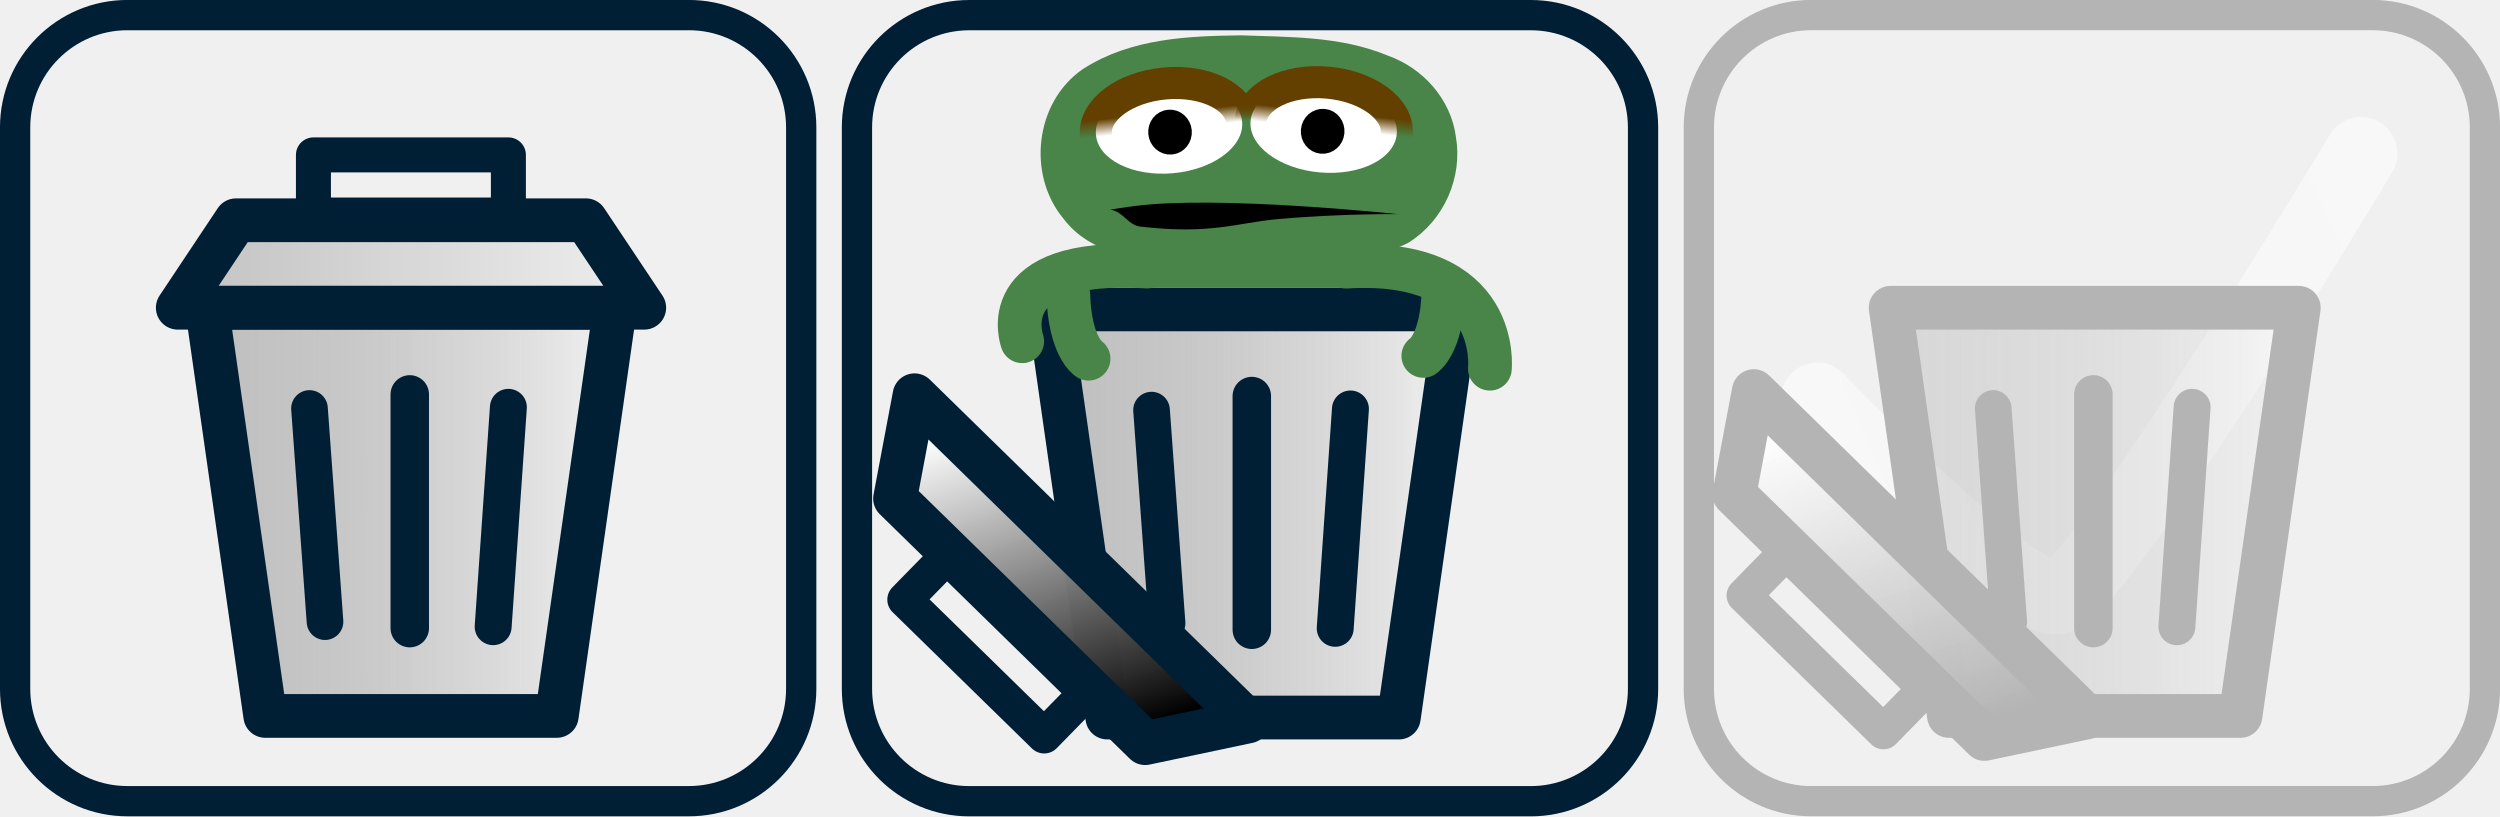
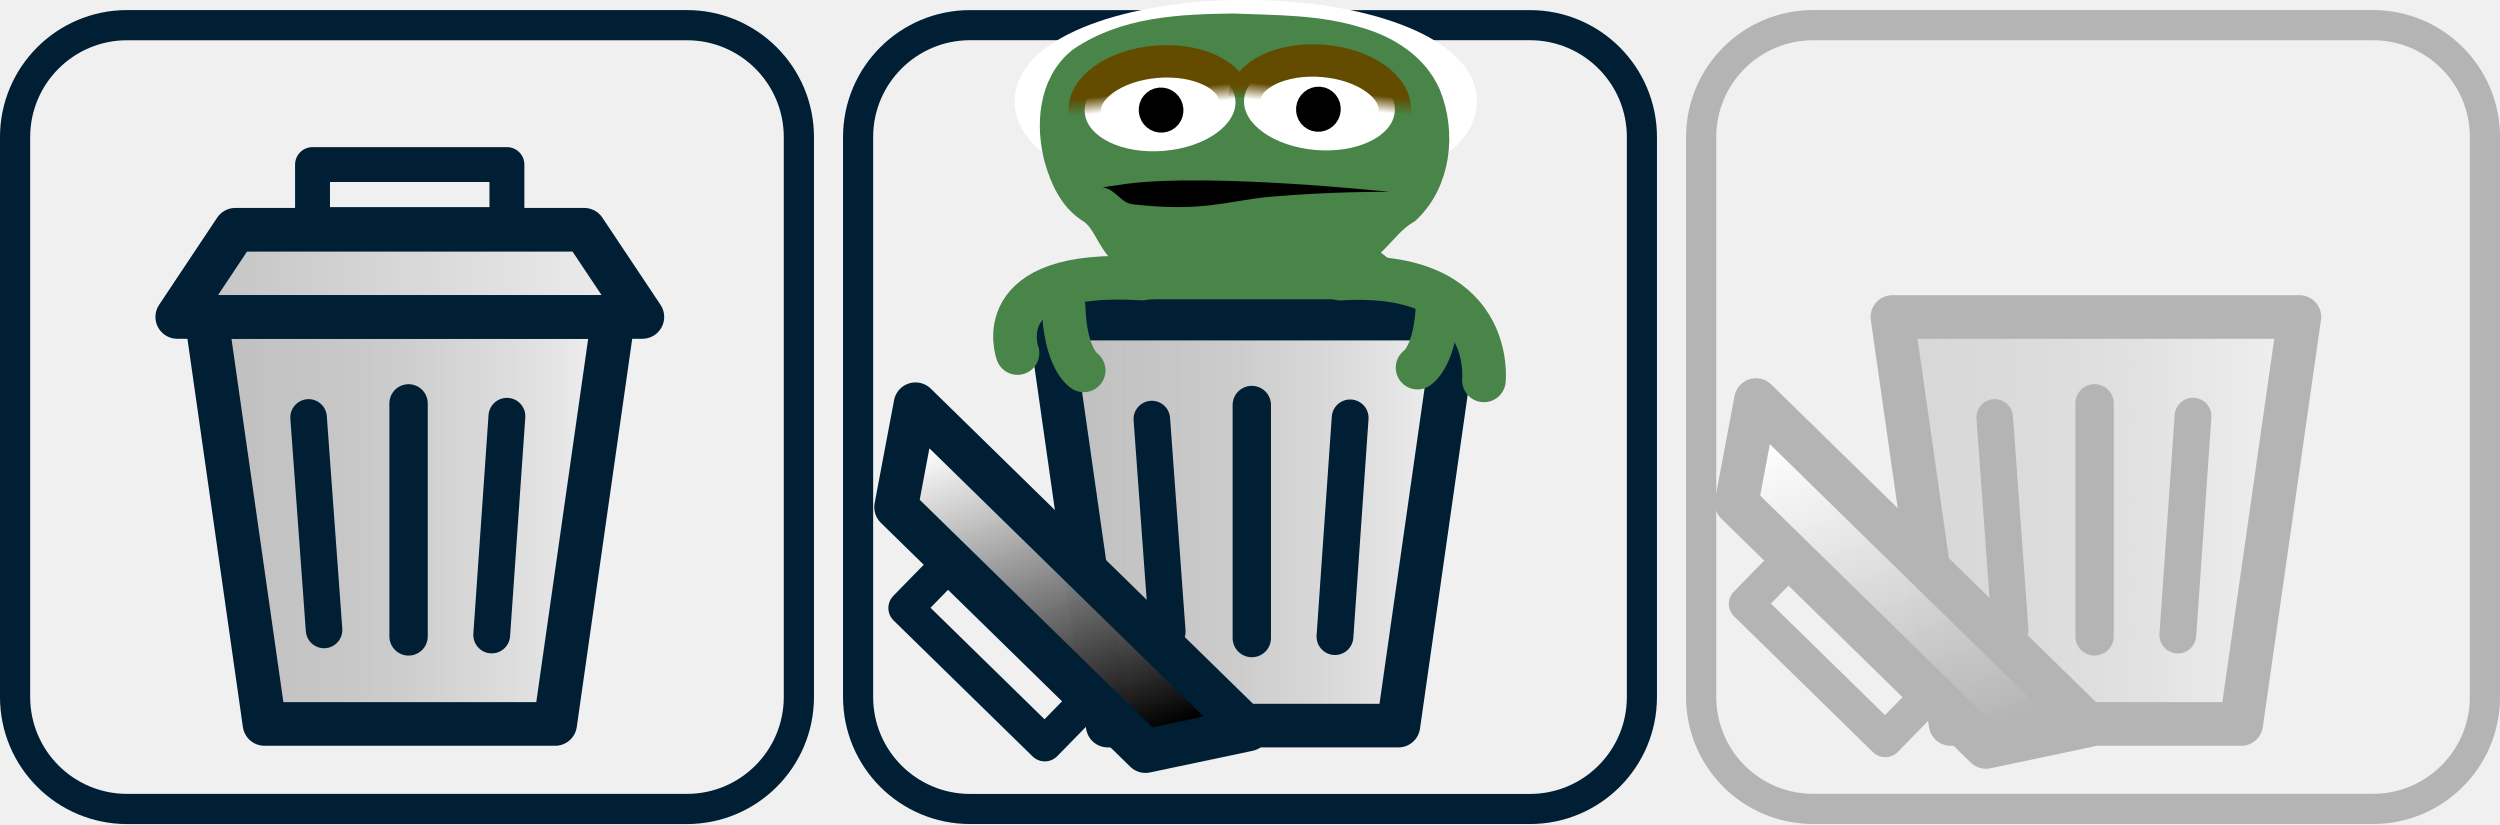
- <svg xmlns="http://www.w3.org/2000/svg" xmlns:xlink="http://www.w3.org/1999/xlink" width="25.929mm" height="8.467mm" viewBox="0 0 25.929 8.467" version="1.1" id="svg1">
+ <svg xmlns="http://www.w3.org/2000/svg" xmlns:xlink="http://www.w3.org/1999/xlink" width="22.754mm" height="7.5mm" viewBox="0 0 22.754 7.5" version="1.1" id="svg1">
  <defs id="defs1">
+     <linearGradient id="linearGradient10">
+       <stop style="stop-color:#634b00;stop-opacity:1;" offset="0.803" id="stop9" />
+       <stop style="stop-color:#624b00;stop-opacity:0;" offset="1" id="stop10" />
+     </linearGradient>
    <linearGradient id="linearGradient8">
      <stop style="stop-color:#b4b4b4;stop-opacity:1;" offset="0.112" id="stop2" />
      <stop style="stop-color:#ffffff;stop-opacity:0.96;" offset="0.671" id="stop8" />
    </linearGradient>
    <linearGradient xlink:href="#linearGradient24" id="linearGradient25" x1="1.415" y1="2.065" x2="6.045" y2="2.065" gradientUnits="userSpaceOnUse" gradientTransform="matrix(1.14285,0,0,1.14285,29.10439,123.9386)" />
    <linearGradient id="linearGradient24">
      <stop style="stop-color:#000000;stop-opacity:0.2;" offset="0" id="stop24" />
      <stop style="stop-color:#000000;stop-opacity:0;" offset="1" id="stop25" />
    </linearGradient>
    <linearGradient xlink:href="#linearGradient22" id="linearGradient23" x1="4.25" y1="14" x2="19.75" y2="14" gradientUnits="userSpaceOnUse" />
    <linearGradient id="linearGradient22">
      <stop style="stop-color:#000000;stop-opacity:0.2;" offset="0" id="stop22" />
      <stop style="stop-color:#ffffff;stop-opacity:0.397;" offset="1" id="stop23" />
    </linearGradient>
    <linearGradient xlink:href="#linearGradient22" id="linearGradient23-03" x1="4.25" y1="14" x2="19.75" y2="14" gradientUnits="userSpaceOnUse" />
    <linearGradient xlink:href="#linearGradient32" id="linearGradient25-5" x1="1.415" y1="2.065" x2="6.357" y2="4.536" gradientUnits="userSpaceOnUse" gradientTransform="matrix(-0.817082,-0.7990506,0.7990506,-0.817082,42.52755,134.3439)" />
    <linearGradient id="linearGradient32">
      <stop style="stop-color:#000000;stop-opacity:1;" offset="0.112" id="stop31" />
      <stop style="stop-color:#ffffff;stop-opacity:0.96;" offset="0.671" id="stop32" />
    </linearGradient>
-     <linearGradient xlink:href="#linearGradient3" id="linearGradient7" x1="9.924" y1="-3.157" x2="9.931" y2="-2.315" gradientUnits="userSpaceOnUse" gradientTransform="matrix(0.4666997,0,0,0.9194043,6.512715,3.765723)" />
+     <linearGradient xlink:href="#linearGradient10" id="linearGradient7" x1="9.924" y1="-3.157" x2="9.931" y2="-2.315" gradientUnits="userSpaceOnUse" gradientTransform="matrix(0.4823226,0,0,0.9150987,-16.35219,1.957146)" />
    <linearGradient id="linearGradient3">
-       <stop style="stop-color:#634000;stop-opacity:1;" offset="0.803" id="stop3" />
-       <stop style="stop-color:#624000;stop-opacity:0;" offset="1" id="stop7" />
+       <stop style="stop-color:#634b00;stop-opacity:1;" offset="0.803" id="stop3" />
+       <stop style="stop-color:#624b00;stop-opacity:0;" offset="1" id="stop7" />
    </linearGradient>
-     <linearGradient xlink:href="#linearGradient3" id="linearGradient1" gradientUnits="userSpaceOnUse" gradientTransform="matrix(0.4666997,0,0,0.9194043,6.512715,3.765723)" x1="9.924" y1="-3.157" x2="9.931" y2="-2.315" />
-     <linearGradient xlink:href="#b" id="e" gradientUnits="userSpaceOnUse" gradientTransform="matrix(1.142849,0,0,1.142849,54.77125,132.261)" x1="0.868" y1="3.248" x2="6.411" y2="0.903" />
-     <linearGradient id="b">
-       <stop style="stop-color:#fff;stop-opacity:.85" offset=".058" id="stop4" />
-       <stop style="stop-color:#fff;stop-opacity:.496" offset=".226" id="stop5" />
-       <stop style="stop-color:#fff;stop-opacity:.85" offset=".895" id="stop6" />
-     </linearGradient>
+     <linearGradient xlink:href="#linearGradient3" id="linearGradient1" gradientUnits="userSpaceOnUse" gradientTransform="matrix(0.4823226,0,0,0.9150987,6.118678,3.893503)" x1="9.924" y1="-3.157" x2="9.931" y2="-2.315" />
    <linearGradient xlink:href="#linearGradient27" id="linearGradient23-0" x1="4.25" y1="14" x2="19.75" y2="14" gradientUnits="userSpaceOnUse" />
    <linearGradient id="linearGradient27">
      <stop style="stop-color:#000000;stop-opacity:0.103;" offset="0" id="stop26" />
      <stop style="stop-color:#ffffff;stop-opacity:0.2;" offset="1" id="stop27" />
    </linearGradient>
    <linearGradient xlink:href="#linearGradient8" id="linearGradient2" gradientUnits="userSpaceOnUse" gradientTransform="matrix(-0.817082,-0.7990506,0.7990506,-0.817082,58.3058,143.032)" x1="1.415" y1="2.065" x2="6.357" y2="4.536" />
  </defs>
-   <g id="g21" transform="translate(-29.10417,-123.5604)">
+   <g id="g21" transform="matrix(0.875,0,0,0.875,-25.46615,-108.0233)">
    <rect style="fill:none;fill-opacity:1;stroke:#001f35;stroke-width:0.314;stroke-linecap:round;stroke-dasharray:none;stroke-opacity:1" width="8.153" height="8.153" x="29.261" y="123.717" rx="1.165" ry="1.165" id="rect6" />
    <g id="g20">
      <g id="g18">
-         <polygon points="19,7 17,21 7,21 5,7 " id="polygon1-5" transform="matrix(0.3023847,0,0,0.3023847,29.73847,124.6356)" style="fill:url(#linearGradient23);stroke:#001f35;stroke-width:1.5;stroke-linecap:butt;stroke-linejoin:round;stroke-dasharray:none;stroke-opacity:1" />
+         <polygon points="5,7 19,7 17,21 7,21 " id="polygon1-5" transform="matrix(0.3023847,0,0,0.3023847,29.73847,124.6356)" style="fill:url(#linearGradient23);stroke:#001f35;stroke-width:1.5;stroke-linecap:butt;stroke-linejoin:round;stroke-dasharray:none;stroke-opacity:1" />
        <line x1="32.314" y1="127.797" x2="32.475" y2="130.008" id="line1" style="fill:none;stroke:#001f35;stroke-width:0.38;stroke-linecap:round;stroke-linejoin:round;stroke-dasharray:none;stroke-opacity:1" />
        <line x1="34.377" y1="127.785" x2="34.219" y2="130.06" id="line1-8" style="fill:none;stroke:#001f35;stroke-width:0.383;stroke-linecap:round;stroke-linejoin:round;stroke-dasharray:none;stroke-opacity:1" />
        <path style="fill:none;stroke:#001f35;stroke-width:0.399;stroke-linecap:round;stroke-linejoin:round;stroke-dasharray:none;stroke-opacity:1" d="m 33.354,127.651 v 2.424" id="path18" />
      </g>
      <g id="g19">
        <path d="m 30.948,126.752 h 4.838 l -0.605,-0.907 h -3.629 z" id="path1-1" style="fill:url(#linearGradient25);stroke:#001f35;stroke-width:0.454;stroke-linejoin:round;stroke-dasharray:none;stroke-opacity:1" />
        <rect style="fill:none;stroke:#001f35;stroke-width:0.363;stroke-linecap:butt;stroke-linejoin:round;stroke-dasharray:none;stroke-opacity:1" id="rect19" width="2.022" height="0.624" x="32.355" y="125.167" />
      </g>
    </g>
  </g>
-   <g id="g2">
-     <rect style="fill:none;stroke:#001f35;stroke-width:0.314;stroke-linecap:round;stroke-dasharray:none;stroke-opacity:1" width="8.153" height="8.153" x="8.888" y="0.157" rx="1.165" ry="1.165" id="rect7" />
-     <g id="g13" transform="translate(-30.23275,-123.5604)">
-       <g id="g12">
-         <polygon points="17,21 7,21 5,7 19,7 " id="polygon1-5-4" transform="matrix(0.3023847,0,0,0.3023847,39.60045,124.6526)" style="fill:url(#linearGradient23-03);stroke:#001f35;stroke-width:1.5;stroke-linecap:butt;stroke-linejoin:round;stroke-dasharray:none;stroke-opacity:1" />
-         <line x1="42.176" y1="127.814" x2="42.337" y2="130.025" id="line1-7" style="fill:none;stroke:#001f35;stroke-width:0.38;stroke-linecap:round;stroke-linejoin:round;stroke-dasharray:none;stroke-opacity:1" />
-         <line x1="44.239" y1="127.802" x2="44.081" y2="130.077" id="line1-8-4" style="fill:none;stroke:#001f35;stroke-width:0.383;stroke-linecap:round;stroke-linejoin:round;stroke-dasharray:none;stroke-opacity:1" />
-         <path style="fill:none;stroke:#001f35;stroke-width:0.399;stroke-linecap:round;stroke-linejoin:round;stroke-dasharray:none;stroke-opacity:1" d="m 43.216,127.668 v 2.424" id="path18-5" />
+   <rect style="fill:none;stroke:#001f35;stroke-width:0.274;stroke-linecap:round;stroke-dasharray:none;stroke-opacity:1" width="7.134" height="7.134" x="7.81" y="0.229" rx="1.019" ry="1.019" id="rect7" />
+   <g id="g13" transform="matrix(0.875,0,0,0.875,-26.42058,-108.0233)">
+     <g id="g12">
+       <polygon points="5,7 19,7 17,21 7,21 " id="polygon1-5-4" transform="matrix(0.3023847,0,0,0.3023847,39.60045,124.6526)" style="fill:url(#linearGradient23-03);stroke:#001f35;stroke-width:1.5;stroke-linecap:butt;stroke-linejoin:round;stroke-dasharray:none;stroke-opacity:1" />
+       <line x1="42.176" y1="127.814" x2="42.337" y2="130.025" id="line1-7" style="fill:none;stroke:#001f35;stroke-width:0.38;stroke-linecap:round;stroke-linejoin:round;stroke-dasharray:none;stroke-opacity:1" />
+       <line x1="44.239" y1="127.802" x2="44.081" y2="130.077" id="line1-8-4" style="fill:none;stroke:#001f35;stroke-width:0.383;stroke-linecap:round;stroke-linejoin:round;stroke-dasharray:none;stroke-opacity:1" />
+       <path style="fill:none;stroke:#001f35;stroke-width:0.399;stroke-linecap:round;stroke-linejoin:round;stroke-dasharray:none;stroke-opacity:1" d="m 43.216,127.668 v 2.424" id="path18-5" />
+     </g>
+     <g id="g1">
+       <path d="m 43.177,131.043 -3.459,-3.383 -0.202,1.071 2.594,2.537 z" id="path1-1-1" style="fill:url(#linearGradient25-5);stroke:#001f35;stroke-width:0.454;stroke-linejoin:round;stroke-dasharray:none;stroke-opacity:1" />
+       <rect style="fill:none;stroke:#001f35;stroke-width:0.363;stroke-linecap:butt;stroke-linejoin:round;stroke-dasharray:none;stroke-opacity:1" id="rect19-4" width="2.022" height="0.624" x="-121.085" y="-65.087" transform="rotate(-135.6392)" />
+     </g>
+   </g>
+   <g id="g16" transform="translate(-2.4606782e-7,0.09205804)">
+     <ellipse style="fill:#ffffff;stroke:#ffffff;stroke-width:0.397;stroke-linecap:round;stroke-linejoin:round;stroke-dasharray:none;stroke-opacity:1" id="path4" cx="11.338" cy="0.831" rx="1.906" ry="0.725" />
+     <path style="fill:none;fill-opacity:1;stroke:#498448;stroke-width:0.397;stroke-linecap:round;stroke-linejoin:round;stroke-dasharray:none;stroke-opacity:1" d="M 10.394,2.443 C 8.978,2.355 9.261,3.121 9.261,3.121" id="path14" />
+     <path style="fill:none;fill-opacity:1;stroke:#498448;stroke-width:0.397;stroke-linecap:round;stroke-linejoin:round;stroke-dasharray:none;stroke-opacity:1" d="m 12.199,2.444 c 1.417,-0.087 1.307,0.926 1.307,0.926" id="path14-4" />
+     <path id="path32" style="fill:#498448;fill-opacity:1;stroke:#498448;stroke-width:0.306;stroke-linecap:butt;stroke-linejoin:round;stroke-dasharray:none;stroke-opacity:1" d="m 11.224,0.184 c -0.467,0.006 -0.97,0.026 -1.369,0.299 -0.254,0.203 -0.277,0.574 -0.197,0.867 0.049,0.168 0.126,0.343 0.279,0.44 0.152,0.092 0.184,0.287 0.309,0.394 0.129,0.061 0.168,0.248 0.347,0.19 0.472,0.003 0.945,0.008 1.416,0.031 0.204,0.02 0.408,0.025 0.613,0.038 -0.184,-0.143 -0.367,-0.287 -0.551,-0.43 0.104,0.093 0.272,0.184 0.398,0.077 C 12.572,1.991 12.657,1.872 12.784,1.8 13.054,1.548 13.099,1.117 12.964,0.785 12.855,0.532 12.605,0.379 12.349,0.306 11.986,0.192 11.6,0.2 11.224,0.184 Z M 10.41,2.413 c -0.026,0.081 0.042,0.068 0.1,0.066 0.553,0 1.105,0 1.658,0 0.026,-0.081 -0.042,-0.068 -0.1,-0.066 -0.553,0 -1.105,0 -1.658,0 z" />
+     <g id="g15">
+       <g id="g11">
+         <ellipse style="fill:#ffffff;fill-opacity:1;stroke:url(#linearGradient1);stroke-width:0.295;stroke-linejoin:round;stroke-dasharray:none" id="path3" ry="0.407" rx="0.688" cy="1.775" cx="10.433" transform="matrix(0.9963398,-0.0854809,0.09221645,0.995739,0,0)" />
+         <ellipse style="fill:#000000;fill-opacity:1;stroke:#000000;stroke-width:0.201;stroke-linejoin:round;stroke-dasharray:none;stroke-opacity:1" id="path7" cx="10.439" cy="1.81" rx="0.103" ry="0.105" transform="matrix(0.9963398,-0.0854809,0.09221645,0.995739,0,0)" />
      </g>
-       <g id="g1">
-         <path d="m 43.177,131.043 -3.459,-3.383 -0.202,1.071 2.594,2.537 z" id="path1-1-1" style="fill:url(#linearGradient25-5);stroke:#001f35;stroke-width:0.454;stroke-linejoin:round;stroke-dasharray:none;stroke-opacity:1" />
-         <rect style="fill:none;stroke:#001f35;stroke-width:0.363;stroke-linecap:butt;stroke-linejoin:round;stroke-dasharray:none;stroke-opacity:1" id="rect19-4" width="2.022" height="0.624" x="-121.085" y="-65.087" transform="rotate(-135.6392)" />
+       <g id="g14">
+         <ellipse style="fill:#ffffff;fill-opacity:1;stroke:url(#linearGradient7);stroke-width:0.295;stroke-linejoin:round;stroke-dasharray:none" id="path3-8" ry="0.407" rx="0.688" cy="-0.162" cx="-12.038" transform="matrix(-0.9963398,-0.0854809,-0.09221645,0.995739,0,0)" />
+         <ellipse style="fill:#000000;fill-opacity:1;stroke:#000000;stroke-width:0.201;stroke-linejoin:round;stroke-dasharray:none;stroke-opacity:1" id="path7-1" cx="-12.032" cy="-0.127" rx="0.103" ry="0.105" transform="matrix(-0.9963398,-0.0854809,-0.09221645,0.995739,0,0)" />
      </g>
    </g>
-     <g id="g3" transform="matrix(1.14285,0,0,1.14285,-0.0355438,0.01703)">
-       <path style="fill:none;fill-opacity:1;stroke:#498448;stroke-width:0.397;stroke-linecap:round;stroke-linejoin:round;stroke-dasharray:none;stroke-opacity:1" d="M 10.441,2.404 C 9.024,2.317 9.308,3.082 9.308,3.082" id="path14" />
-       <path style="fill:none;fill-opacity:1;stroke:#498448;stroke-width:0.397;stroke-linecap:round;stroke-linejoin:round;stroke-dasharray:none;stroke-opacity:1" d="m 12.245,2.405 c 1.417,-0.087 1.307,0.926 1.307,0.926" id="path14-4" />
-       <g id="g17" transform="translate(0,-0.2067097)">
-         <path id="path32" style="fill:#498448;fill-opacity:1;stroke:#498448;stroke-width:0.303;stroke-linecap:butt;stroke-linejoin:round;stroke-dasharray:none;stroke-opacity:1" d="m 11.295,0.664 c -0.461,0.006 -0.954,0.024 -1.353,0.281 C 9.582,1.194 9.523,1.752 9.801,2.082 c 0.097,0.13 0.239,0.217 0.396,0.252 0.139,0.037 0.278,0.087 0.418,0.115 0.211,0 0.422,0 0.632,0 0.037,0.017 0.106,0.002 0.155,0.007 0.246,0 0.492,0 0.738,0 0.197,-0.068 0.408,-0.101 0.596,-0.192 C 13.003,2.096 13.148,1.767 13.094,1.457 13.058,1.171 12.842,0.933 12.574,0.839 12.17,0.669 11.721,0.681 11.295,0.664 Z" />
-         <g id="g15">
-           <g id="g7" transform="rotate(-5.093761,7.509392,2.022505)">
-             <ellipse style="fill:#ffffff;fill-opacity:1;stroke:url(#linearGradient1);stroke-width:0.291;stroke-linejoin:round;stroke-dasharray:none" id="path3" ry="0.409" rx="0.666" cy="1.637" cx="10.687" />
-             <ellipse style="fill:#000000;fill-opacity:1;stroke:#000000;stroke-width:0.198;stroke-linejoin:round;stroke-dasharray:none;stroke-opacity:1" id="path7" cx="10.693" cy="1.672" rx="0.099" ry="0.105" />
-           </g>
-         </g>
-         <g id="g16">
-           <g id="g7-1" transform="matrix(-0.9960507,-0.08878584,-0.08878584,0.9960507,22.8338,0.6674023)">
-             <ellipse style="fill:#ffffff;fill-opacity:1;stroke:url(#linearGradient7);stroke-width:0.291;stroke-linejoin:round;stroke-dasharray:none" id="path3-8" ry="0.409" rx="0.666" cy="1.637" cx="10.687" />
-             <ellipse style="fill:#000000;fill-opacity:1;stroke:#000000;stroke-width:0.198;stroke-linejoin:round;stroke-dasharray:none;stroke-opacity:1" id="path7-1" cx="10.693" cy="1.672" rx="0.099" ry="0.105" />
-           </g>
-         </g>
-         <path style="fill:#000000;fill-opacity:1;stroke:#000000;stroke-width:0.107;stroke-linejoin:round;stroke-dasharray:none;stroke-opacity:0" d="m 10.107,2.094 c 0.122,0.02 0.16,0.141 0.272,0.154 0.642,0.075 0.874,-0.034 1.251,-0.068 0.555,-0.05 1.083,-0.045 1.084,-0.045 0,0 -1.621,-0.173 -2.391,-0.073 -0.082,0.011 -0.216,0.032 -0.216,0.032 z" id="path11" />
-       </g>
-       <path style="fill:none;fill-opacity:1;stroke:#498448;stroke-width:0.397;stroke-linecap:round;stroke-linejoin:round;stroke-dasharray:none;stroke-opacity:1" d="M 9.726,2.655 C 9.74,3.136 9.91,3.24 9.91,3.24" id="path15" />
-       <path style="fill:none;fill-opacity:1;stroke:#498448;stroke-width:0.397;stroke-linecap:round;stroke-linejoin:round;stroke-dasharray:none;stroke-opacity:1" d="M 13.131,2.629 C 13.118,3.111 12.948,3.215 12.948,3.215" id="path15-5" />
-       <rect style="fill:none;fill-opacity:1;stroke:#498448;stroke-width:0.407;stroke-linecap:round;stroke-linejoin:round;stroke-dasharray:none;stroke-opacity:1" id="rect17" width="1.759" height="0.064" x="10.456" y="2.328" />
-     </g>
+     <path style="fill:#000000;fill-opacity:1;stroke:#000000;stroke-width:0.107;stroke-linejoin:round;stroke-dasharray:none;stroke-opacity:0" d="m 10.037,1.613 c 0.122,0.02 0.16,0.141 0.272,0.154 0.642,0.075 0.874,-0.034 1.251,-0.068 0.555,-0.05 1.083,-0.045 1.084,-0.045 0,0 -1.621,-0.173 -2.391,-0.073 -0.082,0.011 -0.216,0.032 -0.216,0.032 z" id="path11" />
+     <path style="fill:none;fill-opacity:1;stroke:#498448;stroke-width:0.397;stroke-linecap:round;stroke-linejoin:round;stroke-dasharray:none;stroke-opacity:1" d="M 9.68,2.694 C 9.694,3.175 9.863,3.279 9.863,3.279" id="path15" />
+     <path style="fill:none;fill-opacity:1;stroke:#498448;stroke-width:0.397;stroke-linecap:round;stroke-linejoin:round;stroke-dasharray:none;stroke-opacity:1" d="M 13.085,2.668 C 13.071,3.15 12.902,3.254 12.902,3.254" id="path15-5" />
  </g>
-   <g id="g11" transform="translate(-37.30625,-132.2917)">
-     <rect style="fill:none;stroke:#b4b4b4;stroke-width:0.314;stroke-linecap:round;stroke-dasharray:none;stroke-opacity:1" width="8.153" height="8.153" x="54.926" y="132.448" rx="1.165" ry="1.165" id="rect8" />
-     <path style="opacity:0.608;fill:none;stroke:url(#e);stroke-width:0.756;stroke-linecap:round;stroke-dasharray:none;stroke-opacity:1" d="m 56.154,136.429 c 0,0 2.005,2.097 2.487,2.063 0.405,-0.03 3.153,-4.609 3.153,-4.609" id="path16" />
-     <g id="g10">
+   <g id="g4" transform="matrix(0.875,0,0,0.8749688,1.246935,4.055989)">
+     <rect style="fill:none;stroke:#b4b4b4;stroke-width:0.314;stroke-linecap:round;stroke-dasharray:none;stroke-opacity:1" width="8.153" height="8.153" x="16.27" y="-4.374" rx="1.165" ry="1.165" id="rect8" />
+     <g id="g10" transform="translate(-38.65572,-136.822)">
      <g id="g9">
-         <polygon points="19,7 17,21 7,21 5,7 " id="polygon1-5-2" transform="matrix(0.3023847,0,0,0.3023847,55.4032,133.367)" style="fill:url(#linearGradient23-0);stroke:#b4b4b4;stroke-width:1.5;stroke-linecap:butt;stroke-linejoin:round;stroke-dasharray:none;stroke-opacity:1" />
+         <polygon points="17,21 7,21 5,7 19,7 " id="polygon1-5-2" transform="matrix(0.3023847,0,0,0.3023847,55.4032,133.367)" style="fill:url(#linearGradient23-0);stroke:#b4b4b4;stroke-width:1.5;stroke-linecap:butt;stroke-linejoin:round;stroke-dasharray:none;stroke-opacity:1" />
        <line x1="57.979" y1="136.528" x2="58.14" y2="138.739" id="line1-0" style="fill:none;stroke:#b4b4b4;stroke-width:0.38;stroke-linecap:round;stroke-linejoin:round;stroke-dasharray:none;stroke-opacity:1" />
        <line x1="60.042" y1="136.516" x2="59.884" y2="138.792" id="line1-8-7" style="fill:none;stroke:#b4b4b4;stroke-width:0.383;stroke-linecap:round;stroke-linejoin:round;stroke-dasharray:none;stroke-opacity:1" />
        <path style="fill:none;stroke:#b4b4b4;stroke-width:0.399;stroke-linecap:round;stroke-linejoin:round;stroke-dasharray:none;stroke-opacity:1" d="m 59.018,136.382 v 2.424" id="path18-6" />
      </g>
      <g id="g8">
        <path d="m 58.955,139.731 -3.459,-3.383 -0.202,1.071 2.594,2.537 z" id="path1-1-1-8" style="fill:url(#linearGradient2);stroke:#b4b4b4;stroke-width:0.454;stroke-linejoin:round;stroke-dasharray:none;stroke-opacity:1" />
        <rect style="fill:none;stroke:#b4b4b4;stroke-width:0.363;stroke-linecap:butt;stroke-linejoin:round;stroke-dasharray:none;stroke-opacity:1" id="rect19-4-1" width="2.022" height="0.624" x="-138.44" y="-60.267" transform="rotate(-135.6392)" />
      </g>
    </g>
  </g>
</svg>
